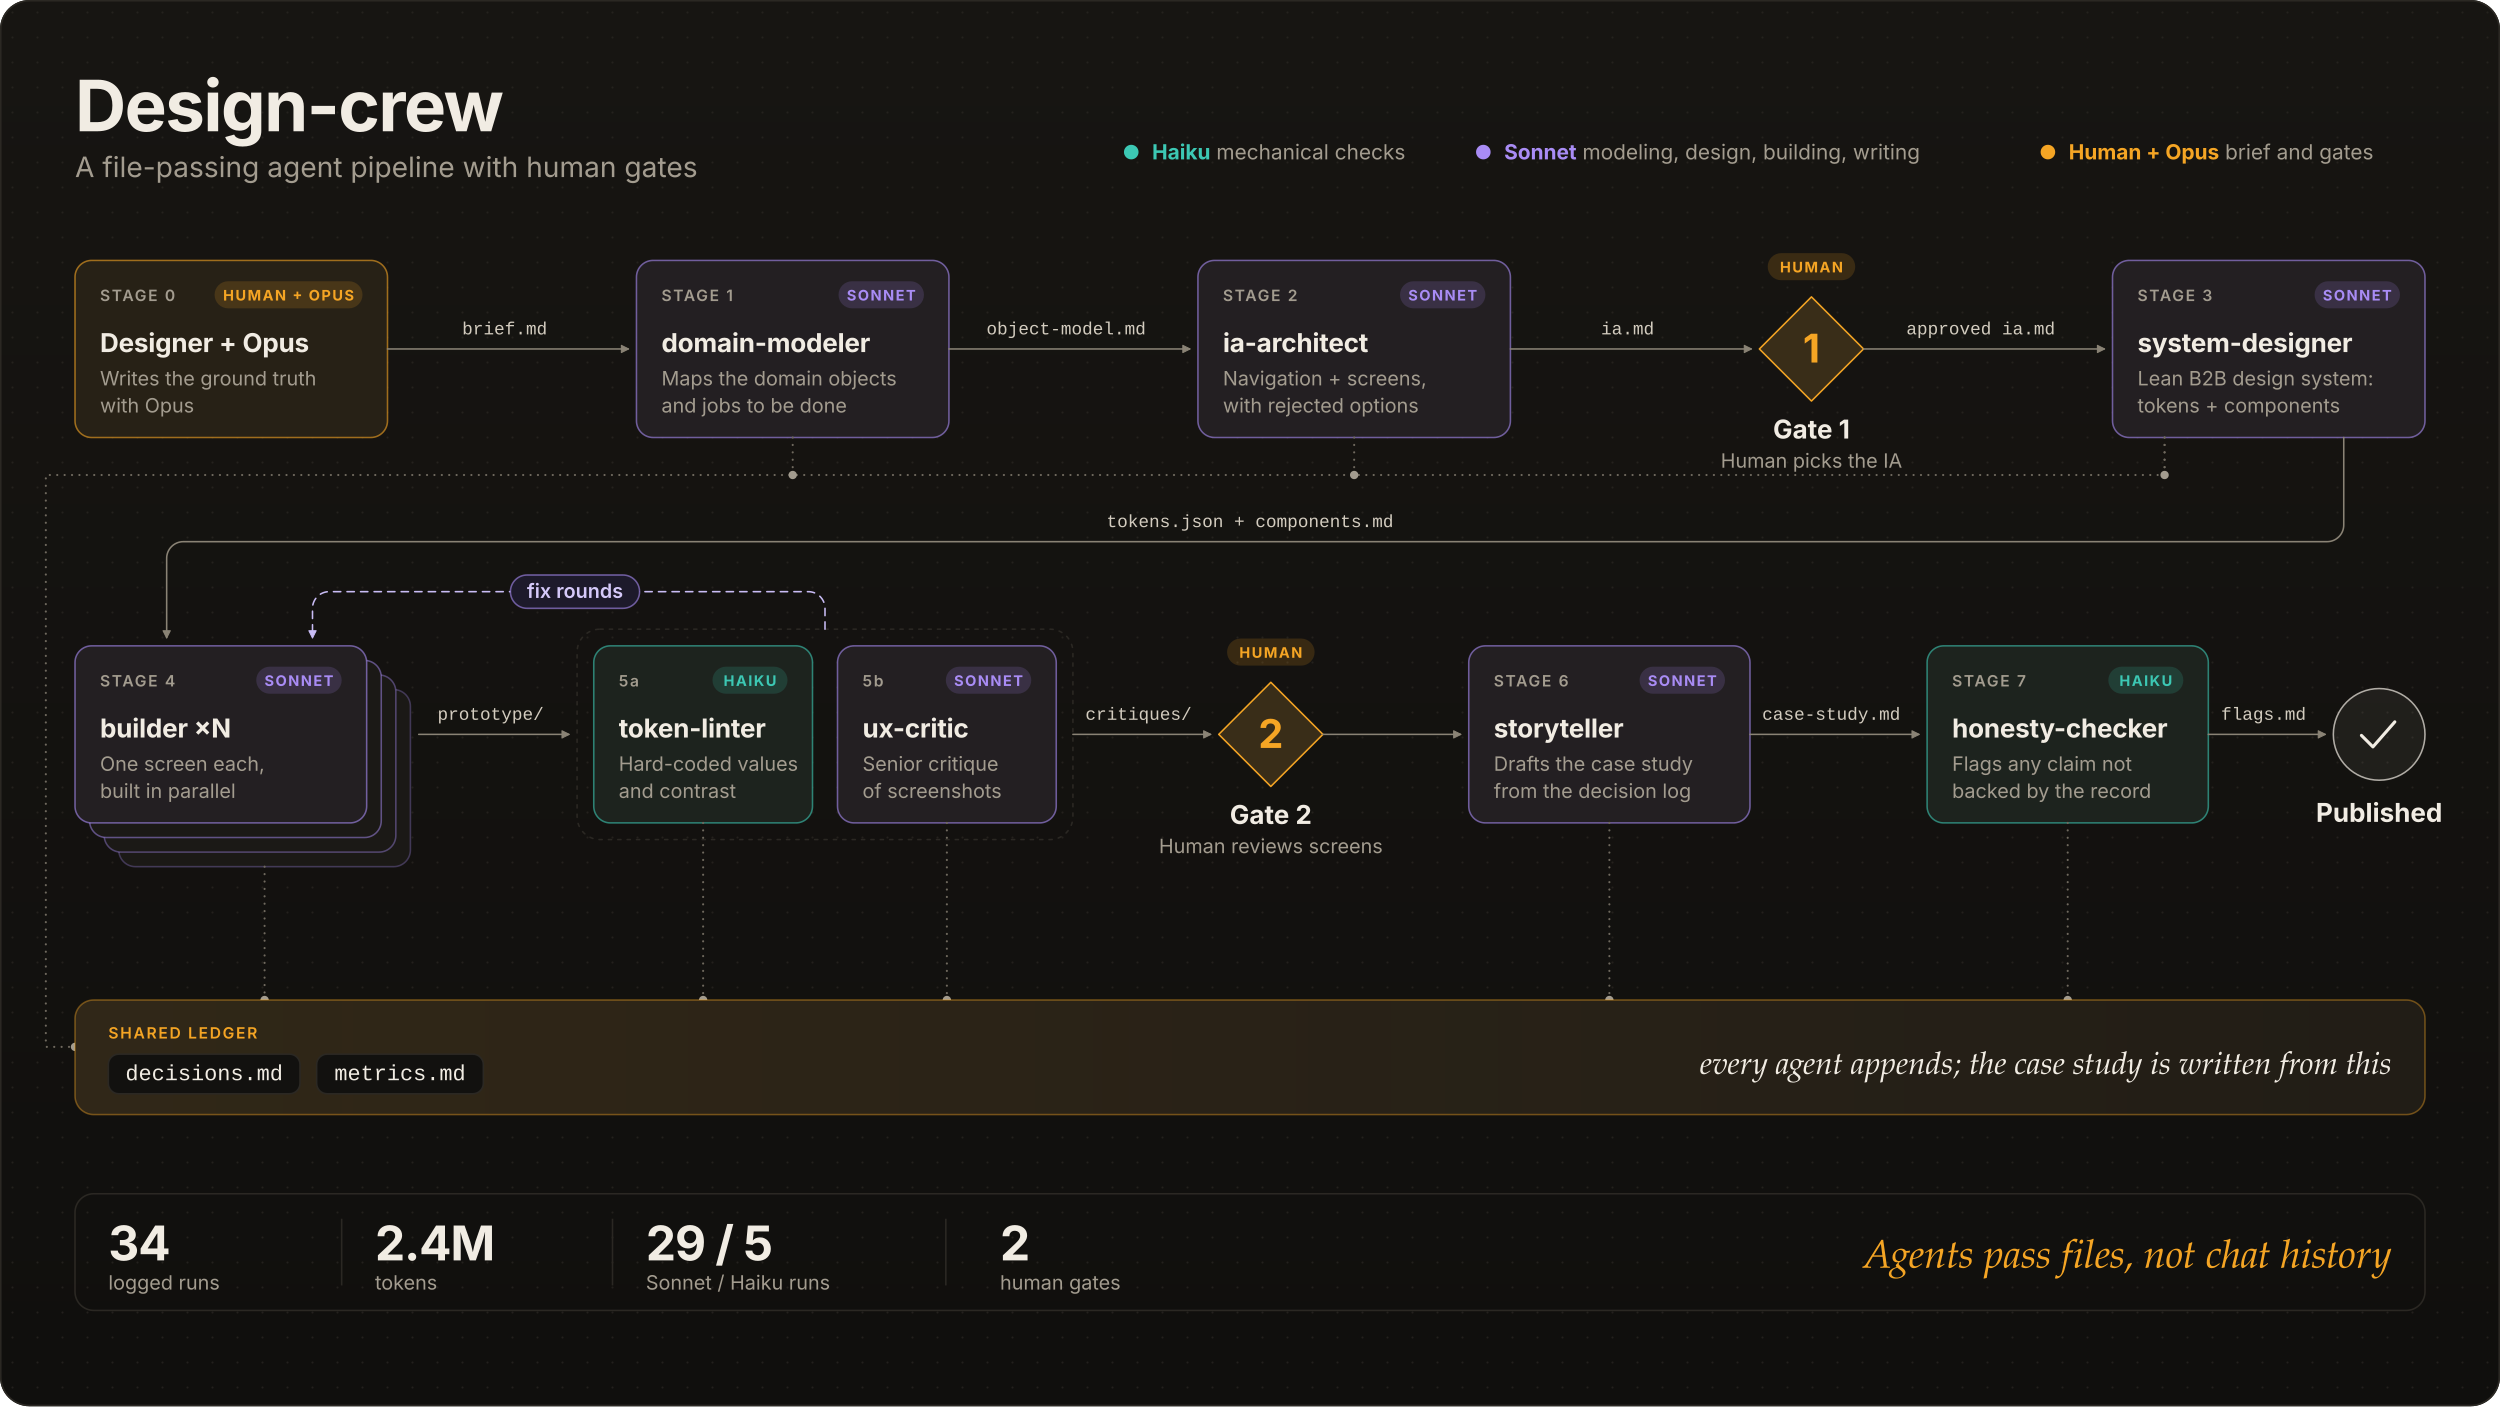
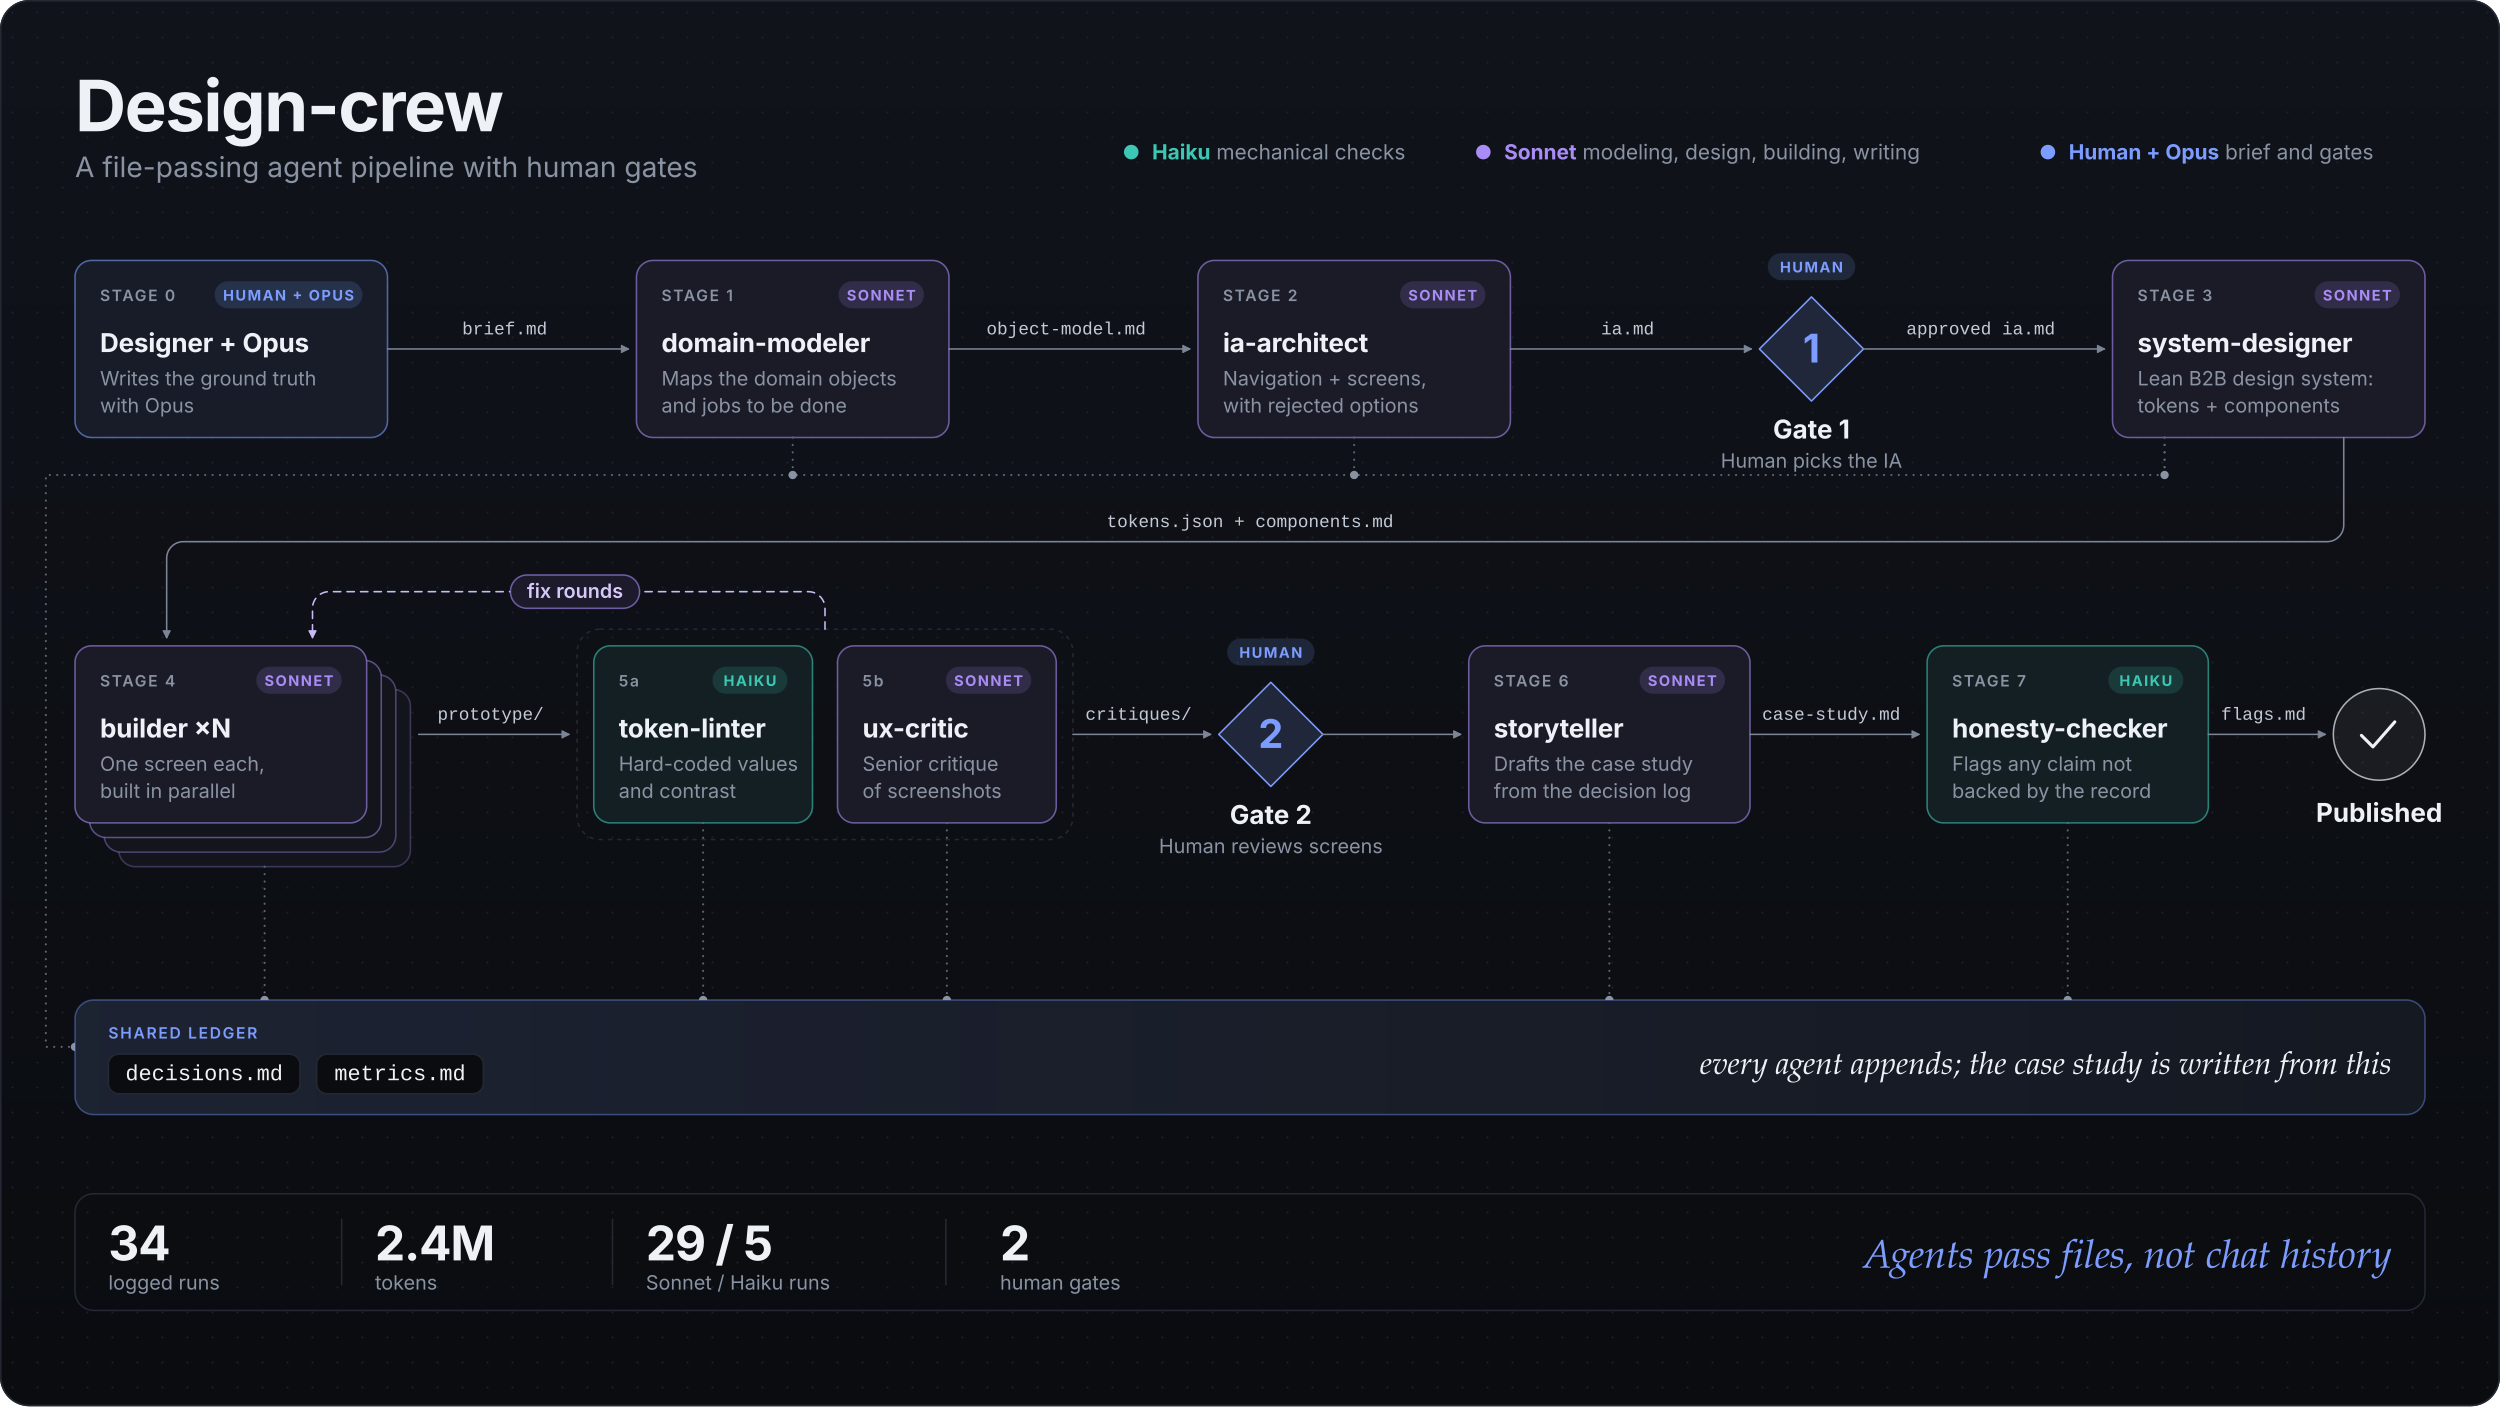
<svg xmlns="http://www.w3.org/2000/svg" viewBox="0 0 2400 1350" width="2400" height="1350" role="img" aria-labelledby="t d">
  <style>
.h{font-family:"Bricolage Grotesque","Avenir Next","Segoe UI",-apple-system,BlinkMacSystemFont,"Helvetica Neue",Inter,sans-serif;font-weight:700}
.b{font-family:"Mona Sans",-apple-system,BlinkMacSystemFont,"Segoe UI",Inter,"Helvetica Neue",sans-serif}
.s{font-family:Newsreader,"Iowan Old Style","Palatino Linotype",Georgia,serif;font-style:italic}
.m{font-family:ui-monospace,"SF Mono",Menlo,Consolas,"Liberation Mono",monospace}
- .tag{font-size:15px;letter-spacing:1.6px;font-weight:600;fill:#a39c8f}
- .nm{font-size:25px;fill:#f1ece3;letter-spacing:-.2px}
- .jb{font-size:19px;fill:#a39c8f}
+ .tag{font-size:15px;letter-spacing:1.6px;font-weight:600;fill:#8A93A3}
+ .nm{font-size:25px;fill:#EEF1F6;letter-spacing:-.2px}
+ .jb{font-size:19px;fill:#8A93A3}
.pl{font-size:14px;letter-spacing:1.4px;font-weight:700}
- .el{font-size:17px;fill:#d3ccbf}
- .e{stroke:#8a8375;stroke-width:1.5;fill:none;stroke-linecap:round;stroke-linejoin:round}
- .dot{stroke:#6f695e;stroke-width:2;stroke-dasharray:.1 7;stroke-linecap:round;fill:none}
+ .el{font-size:17px;fill:#C3CAD6}
+ .e{stroke:#7C8596;stroke-width:1.5;fill:none;stroke-linecap:round;stroke-linejoin:round}
+ .dot{stroke:#5B6575;stroke-width:2;stroke-dasharray:.1 7;stroke-linecap:round;fill:none}
</style>
  <defs>
    <marker id="ar" viewBox="0 0 10 10" refX="8" refY="5" markerWidth="10" markerHeight="10" markerUnits="userSpaceOnUse" orient="auto">
-       <path d="M1.5 1.5L8.5 5L1.5 8.5Z" fill="#8a8375" stroke="#8a8375" stroke-width="1" stroke-linejoin="round" />
+       <path d="M1.5 1.5L8.5 5L1.5 8.5Z" fill="#7C8596" stroke="#7C8596" stroke-width="1" stroke-linejoin="round" />
    </marker>
    <marker id="arl" viewBox="0 0 10 10" refX="8" refY="5" markerWidth="10" markerHeight="10" markerUnits="userSpaceOnUse" orient="auto">
      <path d="M1.5 1.5L8.5 5L1.5 8.5Z" fill="#c9bcf5" stroke="#c9bcf5" stroke-width="1" stroke-linejoin="round" />
    </marker>
    <pattern id="grid" width="24" height="24" patternUnits="userSpaceOnUse">
-       <circle cx="12" cy="12" r="1" fill="#2b2823" opacity=".7" />
+       <circle cx="12" cy="12" r="1" fill="#232833" opacity=".7" />
    </pattern>
    <linearGradient id="bg" x1="0" y1="0" x2="0" y2="1">
-       <stop offset="0" stop-color="#171512" />
-       <stop offset="1" stop-color="#100f0d" />
+       <stop offset="0" stop-color="#10131A" />
+       <stop offset="1" stop-color="#0A0C10" />
    </linearGradient>
    <linearGradient id="rail" x1="0" y1="0" x2="1" y2="0">
-       <stop offset="0" stop-color="#f5a524" stop-opacity=".10" />
-       <stop offset="1" stop-color="#f5a524" stop-opacity=".03" />
+       <stop offset="0" stop-color="#7C9CFF" stop-opacity=".10" />
+       <stop offset="1" stop-color="#7C9CFF" stop-opacity=".03" />
    </linearGradient>
  </defs>
  <rect width="2400" height="1350" rx="28" fill="url(#bg)" />
  <rect width="2400" height="1350" rx="28" fill="url(#grid)" />
-   <rect x=".75" y=".75" width="2398.5" height="1348.5" rx="27.5" fill="none" stroke="#2b2823" stroke-width="1.5" />
-   <text x="72" y="126" class="h" font-size="68" fill="#f1ece3" letter-spacing="-1.5">Design-crew</text>
-   <text x="72" y="170" class="b" font-size="27" fill="#a39c8f">A file-passing agent pipeline with human gates</text>
+   <rect x=".75" y=".75" width="2398.5" height="1348.5" rx="27.5" fill="none" stroke="#232833" stroke-width="1.5" />
+   <text x="72" y="126" class="h" font-size="68" fill="#EEF1F6" letter-spacing="-1.5">Design-crew</text>
+   <text x="72" y="170" class="b" font-size="27" fill="#8A93A3">A file-passing agent pipeline with human gates</text>
  <circle cx="1086" cy="146" r="7" fill="#3cc8b4" />
-   <text x="1106" y="153" class="b" font-size="20" fill="#a39c8f">
+   <text x="1106" y="153" class="b" font-size="20" fill="#8A93A3">
    <tspan font-weight="700" fill="#3cc8b4">Haiku</tspan>  mechanical checks</text>
  <circle cx="1424" cy="146" r="7" fill="#a98cf5" />
-   <text x="1444" y="153" class="b" font-size="20" fill="#a39c8f">
+   <text x="1444" y="153" class="b" font-size="20" fill="#8A93A3">
    <tspan font-weight="700" fill="#a98cf5">Sonnet</tspan>  modeling, design, building, writing</text>
-   <circle cx="1966" cy="146" r="7" fill="#f5a524" />
-   <text x="1986" y="153" class="b" font-size="20" fill="#a39c8f">
-     <tspan font-weight="700" fill="#f5a524">Human + Opus</tspan>  brief and gates</text>
-   <rect x="72" y="250" width="300" height="170" rx="16" fill="#1b1916" />
-   <rect x="72" y="250" width="300" height="170" rx="16" fill="#f5a524" fill-opacity=".055" stroke="#f5a524" stroke-opacity=".6" stroke-width="1.5" />
+   <circle cx="1966" cy="146" r="7" fill="#7C9CFF" />
+   <text x="1986" y="153" class="b" font-size="20" fill="#8A93A3">
+     <tspan font-weight="700" fill="#7C9CFF">Human + Opus</tspan>  brief and gates</text>
+   <rect x="72" y="250" width="300" height="170" rx="16" fill="#12151B" />
+   <rect x="72" y="250" width="300" height="170" rx="16" fill="#7C9CFF" fill-opacity=".055" stroke="#7C9CFF" stroke-opacity=".6" stroke-width="1.5" />
  <text x="96" y="289" class="b tag">STAGE 0</text>
-   <rect x="206" y="270" width="142" height="26" rx="13" fill="#f5a524" fill-opacity=".16" />
-   <text x="277.0" y="288.5" text-anchor="middle" class="b pl" fill="#f5a524">HUMAN + OPUS</text>
+   <rect x="206" y="270" width="142" height="26" rx="13" fill="#7C9CFF" fill-opacity=".16" />
+   <text x="277.0" y="288.5" text-anchor="middle" class="b pl" fill="#7C9CFF">HUMAN + OPUS</text>
  <text x="96" y="338" class="h nm">Designer + Opus</text>
  <text x="96" y="370" class="b jb">Writes the ground truth</text>
  <text x="96" y="396" class="b jb">with Opus</text>
-   <rect x="611" y="250" width="300" height="170" rx="16" fill="#1b1916" />
+   <rect x="611" y="250" width="300" height="170" rx="16" fill="#12151B" />
  <rect x="611" y="250" width="300" height="170" rx="16" fill="#a98cf5" fill-opacity=".055" stroke="#a98cf5" stroke-opacity=".6" stroke-width="1.5" />
  <text x="635" y="289" class="b tag">STAGE 1</text>
  <rect x="805" y="270" width="82" height="26" rx="13" fill="#a98cf5" fill-opacity=".16" />
  <text x="846.0" y="288.5" text-anchor="middle" class="b pl" fill="#a98cf5">SONNET</text>
  <text x="635" y="338" class="h nm">domain-modeler</text>
  <text x="635" y="370" class="b jb">Maps the domain objects</text>
  <text x="635" y="396" class="b jb">and jobs to be done</text>
-   <rect x="1150" y="250" width="300" height="170" rx="16" fill="#1b1916" />
+   <rect x="1150" y="250" width="300" height="170" rx="16" fill="#12151B" />
  <rect x="1150" y="250" width="300" height="170" rx="16" fill="#a98cf5" fill-opacity=".055" stroke="#a98cf5" stroke-opacity=".6" stroke-width="1.5" />
  <text x="1174" y="289" class="b tag">STAGE 2</text>
  <rect x="1344" y="270" width="82" height="26" rx="13" fill="#a98cf5" fill-opacity=".16" />
  <text x="1385.0" y="288.5" text-anchor="middle" class="b pl" fill="#a98cf5">SONNET</text>
  <text x="1174" y="338" class="h nm">ia-architect</text>
  <text x="1174" y="370" class="b jb">Navigation + screens,</text>
  <text x="1174" y="396" class="b jb">with rejected options</text>
-   <polygon points="1739,285 1789,335 1739,385 1689,335" fill="#1b1916" stroke-linejoin="round" />
-   <polygon points="1739,285 1789,335 1739,385 1689,335" fill="#f5a524" fill-opacity=".14" stroke="#f5a524" stroke-width="1.5" stroke-linejoin="round" />
-   <text x="1739" y="348" text-anchor="middle" class="h" font-size="38" fill="#f5a524">1</text>
-   <rect x="1697" y="243" width="84" height="26" rx="13" fill="#f5a524" fill-opacity=".16" />
-   <text x="1739" y="261.5" text-anchor="middle" class="b pl" fill="#f5a524">HUMAN</text>
-   <text x="1739" y="421" text-anchor="middle" class="h" font-size="25" fill="#f1ece3">Gate 1</text>
+   <polygon points="1739,285 1789,335 1739,385 1689,335" fill="#12151B" stroke-linejoin="round" />
+   <polygon points="1739,285 1789,335 1739,385 1689,335" fill="#7C9CFF" fill-opacity=".14" stroke="#7C9CFF" stroke-width="1.5" stroke-linejoin="round" />
+   <text x="1739" y="348" text-anchor="middle" class="h" font-size="38" fill="#7C9CFF">1</text>
+   <rect x="1697" y="243" width="84" height="26" rx="13" fill="#7C9CFF" fill-opacity=".16" />
+   <text x="1739" y="261.5" text-anchor="middle" class="b pl" fill="#7C9CFF">HUMAN</text>
+   <text x="1739" y="421" text-anchor="middle" class="h" font-size="25" fill="#EEF1F6">Gate 1</text>
  <text x="1739" y="449" text-anchor="middle" class="b jb">Human picks the IA</text>
-   <rect x="2028" y="250" width="300" height="170" rx="16" fill="#1b1916" />
+   <rect x="2028" y="250" width="300" height="170" rx="16" fill="#12151B" />
  <rect x="2028" y="250" width="300" height="170" rx="16" fill="#a98cf5" fill-opacity=".055" stroke="#a98cf5" stroke-opacity=".6" stroke-width="1.5" />
  <text x="2052" y="289" class="b tag">STAGE 3</text>
  <rect x="2222" y="270" width="82" height="26" rx="13" fill="#a98cf5" fill-opacity=".16" />
  <text x="2263.0" y="288.5" text-anchor="middle" class="b pl" fill="#a98cf5">SONNET</text>
  <text x="2052" y="338" class="h nm">system-designer</text>
  <text x="2052" y="370" class="b jb">Lean B2B design system:</text>
  <text x="2052" y="396" class="b jb">tokens + components</text>
  <path d="M372 335H603" class="e" marker-end="url(#ar)" />
  <text x="484.5" y="321" text-anchor="middle" class="m el">brief.md</text>
  <path d="M911 335H1142" class="e" marker-end="url(#ar)" />
  <text x="1023.5" y="321" text-anchor="middle" class="m el">object-model.md</text>
  <path d="M1450 335H1681" class="e" marker-end="url(#ar)" />
  <text x="1562.5" y="321" text-anchor="middle" class="m el">ia.md</text>
  <path d="M1789 335H2020" class="e" marker-end="url(#ar)" />
  <text x="1901.5" y="321" text-anchor="middle" class="m el">approved ia.md</text>
  <path d="M2250 420V504a16 16 0 0 1-16 16H176a16 16 0 0 0-16 16V612" class="e" marker-end="url(#ar)" />
  <text x="1200" y="506" text-anchor="middle" class="m el">tokens.json + components.md</text>
-   <rect x="114" y="662" width="280" height="170" rx="16" fill="#1b1916" stroke="#a98cf5" stroke-opacity="0.30" stroke-width="1.5" />
-   <rect x="100" y="648" width="280" height="170" rx="16" fill="#1b1916" stroke="#a98cf5" stroke-opacity="0.40" stroke-width="1.5" />
-   <rect x="86" y="634" width="280" height="170" rx="16" fill="#1b1916" stroke="#a98cf5" stroke-opacity="0.50" stroke-width="1.5" />
-   <rect x="72" y="620" width="280" height="170" rx="16" fill="#1b1916" />
+   <rect x="114" y="662" width="280" height="170" rx="16" fill="#12151B" stroke="#a98cf5" stroke-opacity="0.30" stroke-width="1.5" />
+   <rect x="100" y="648" width="280" height="170" rx="16" fill="#12151B" stroke="#a98cf5" stroke-opacity="0.40" stroke-width="1.5" />
+   <rect x="86" y="634" width="280" height="170" rx="16" fill="#12151B" stroke="#a98cf5" stroke-opacity="0.50" stroke-width="1.5" />
+   <rect x="72" y="620" width="280" height="170" rx="16" fill="#12151B" />
  <rect x="72" y="620" width="280" height="170" rx="16" fill="#a98cf5" fill-opacity=".055" stroke="#a98cf5" stroke-opacity=".6" stroke-width="1.5" />
  <text x="96" y="659" class="b tag">STAGE 4</text>
  <rect x="246" y="640" width="82" height="26" rx="13" fill="#a98cf5" fill-opacity=".16" />
  <text x="287.0" y="658.5" text-anchor="middle" class="b pl" fill="#a98cf5">SONNET</text>
  <text x="96" y="708" class="h nm">builder ×N</text>
  <text x="96" y="740" class="b jb">One screen each,</text>
  <text x="96" y="766" class="b jb">built in parallel</text>
  <rect x="206" y="794" width="0" height="0" />
-   <rect x="554" y="604" width="476" height="202" rx="22" fill="none" stroke="#2b2823" stroke-width="1.5" stroke-dasharray="3 6" stroke-linecap="round" />
-   <rect x="570" y="620" width="210" height="170" rx="16" fill="#1b1916" />
+   <rect x="554" y="604" width="476" height="202" rx="22" fill="none" stroke="#232833" stroke-width="1.5" stroke-dasharray="3 6" stroke-linecap="round" />
+   <rect x="570" y="620" width="210" height="170" rx="16" fill="#12151B" />
  <rect x="570" y="620" width="210" height="170" rx="16" fill="#3cc8b4" fill-opacity=".055" stroke="#3cc8b4" stroke-opacity=".6" stroke-width="1.5" />
  <text x="594" y="659" class="b tag">5a</text>
  <rect x="684" y="640" width="72" height="26" rx="13" fill="#3cc8b4" fill-opacity=".16" />
  <text x="720.0" y="658.5" text-anchor="middle" class="b pl" fill="#3cc8b4">HAIKU</text>
  <text x="594" y="708" class="h nm">token-linter</text>
  <text x="594" y="740" class="b jb">Hard-coded values</text>
  <text x="594" y="766" class="b jb">and contrast</text>
-   <rect x="804" y="620" width="210" height="170" rx="16" fill="#1b1916" />
+   <rect x="804" y="620" width="210" height="170" rx="16" fill="#12151B" />
  <rect x="804" y="620" width="210" height="170" rx="16" fill="#a98cf5" fill-opacity=".055" stroke="#a98cf5" stroke-opacity=".6" stroke-width="1.5" />
  <text x="828" y="659" class="b tag">5b</text>
  <rect x="908" y="640" width="82" height="26" rx="13" fill="#a98cf5" fill-opacity=".16" />
  <text x="949.0" y="658.5" text-anchor="middle" class="b pl" fill="#a98cf5">SONNET</text>
  <text x="828" y="708" class="h nm">ux-critic</text>
  <text x="828" y="740" class="b jb">Senior critique</text>
  <text x="828" y="766" class="b jb">of screenshots</text>
  <path d="M402 705H546" class="e" marker-end="url(#ar)" />
  <text x="471.0" y="691" text-anchor="middle" class="m el">prototype/</text>
  <path d="M1030 705H1162" class="e" marker-end="url(#ar)" />
  <text x="1093.0" y="691" text-anchor="middle" class="m el">critiques/</text>
-   <polygon points="1220,655 1270,705 1220,755 1170,705" fill="#1b1916" stroke-linejoin="round" />
-   <polygon points="1220,655 1270,705 1220,755 1170,705" fill="#f5a524" fill-opacity=".14" stroke="#f5a524" stroke-width="1.5" stroke-linejoin="round" />
-   <text x="1220" y="718" text-anchor="middle" class="h" font-size="38" fill="#f5a524">2</text>
-   <rect x="1178" y="613" width="84" height="26" rx="13" fill="#f5a524" fill-opacity=".16" />
-   <text x="1220" y="631.5" text-anchor="middle" class="b pl" fill="#f5a524">HUMAN</text>
-   <text x="1220" y="791" text-anchor="middle" class="h" font-size="25" fill="#f1ece3">Gate 2</text>
+   <polygon points="1220,655 1270,705 1220,755 1170,705" fill="#12151B" stroke-linejoin="round" />
+   <polygon points="1220,655 1270,705 1220,755 1170,705" fill="#7C9CFF" fill-opacity=".14" stroke="#7C9CFF" stroke-width="1.5" stroke-linejoin="round" />
+   <text x="1220" y="718" text-anchor="middle" class="h" font-size="38" fill="#7C9CFF">2</text>
+   <rect x="1178" y="613" width="84" height="26" rx="13" fill="#7C9CFF" fill-opacity=".16" />
+   <text x="1220" y="631.5" text-anchor="middle" class="b pl" fill="#7C9CFF">HUMAN</text>
+   <text x="1220" y="791" text-anchor="middle" class="h" font-size="25" fill="#EEF1F6">Gate 2</text>
  <text x="1220" y="819" text-anchor="middle" class="b jb">Human reviews screens</text>
-   <rect x="1410" y="620" width="270" height="170" rx="16" fill="#1b1916" />
+   <rect x="1410" y="620" width="270" height="170" rx="16" fill="#12151B" />
  <rect x="1410" y="620" width="270" height="170" rx="16" fill="#a98cf5" fill-opacity=".055" stroke="#a98cf5" stroke-opacity=".6" stroke-width="1.5" />
  <text x="1434" y="659" class="b tag">STAGE 6</text>
  <rect x="1574" y="640" width="82" height="26" rx="13" fill="#a98cf5" fill-opacity=".16" />
  <text x="1615.0" y="658.5" text-anchor="middle" class="b pl" fill="#a98cf5">SONNET</text>
  <text x="1434" y="708" class="h nm">storyteller</text>
  <text x="1434" y="740" class="b jb">Drafts the case study</text>
  <text x="1434" y="766" class="b jb">from the decision log</text>
-   <rect x="1850" y="620" width="270" height="170" rx="16" fill="#1b1916" />
+   <rect x="1850" y="620" width="270" height="170" rx="16" fill="#12151B" />
  <rect x="1850" y="620" width="270" height="170" rx="16" fill="#3cc8b4" fill-opacity=".055" stroke="#3cc8b4" stroke-opacity=".6" stroke-width="1.5" />
  <text x="1874" y="659" class="b tag">STAGE 7</text>
  <rect x="2024" y="640" width="72" height="26" rx="13" fill="#3cc8b4" fill-opacity=".16" />
  <text x="2060.0" y="658.5" text-anchor="middle" class="b pl" fill="#3cc8b4">HAIKU</text>
  <text x="1874" y="708" class="h nm">honesty-checker</text>
  <text x="1874" y="740" class="b jb">Flags any claim not</text>
  <text x="1874" y="766" class="b jb">backed by the record</text>
  <path d="M1270 705H1402" class="e" marker-end="url(#ar)" />
  <path d="M1680 705H1842" class="e" marker-end="url(#ar)" />
  <text x="1758.0" y="691" text-anchor="middle" class="m el">case-study.md</text>
  <path d="M2120 705H2232" class="e" marker-end="url(#ar)" />
  <text x="2173.0" y="691" text-anchor="middle" class="m el">flags.md</text>
  <text x="1341" y="691" text-anchor="middle" class="m el" opacity="0">.</text>
-   <circle cx="2284" cy="705" r="44" fill="#f1ece3" fill-opacity=".06" stroke="#f1ece3" stroke-opacity=".7" stroke-width="1.5" />
-   <path d="M2267 706l11 11 21-24" fill="none" stroke="#f1ece3" stroke-width="3" stroke-linecap="round" stroke-linejoin="round" />
-   <text x="2284" y="789" text-anchor="middle" class="h" font-size="25" fill="#f1ece3">Published</text>
+   <circle cx="2284" cy="705" r="44" fill="#EEF1F6" fill-opacity=".06" stroke="#EEF1F6" stroke-opacity=".7" stroke-width="1.5" />
+   <path d="M2267 706l11 11 21-24" fill="none" stroke="#EEF1F6" stroke-width="3" stroke-linecap="round" stroke-linejoin="round" />
+   <text x="2284" y="789" text-anchor="middle" class="h" font-size="25" fill="#EEF1F6">Published</text>
  <path d="M792 604V584a16 16 0 0 0-16-16H316a16 16 0 0 1-16-16V552" class="e" opacity="0" />
  <path d="M792 604V584a16 16 0 0 0-16-16H316a16 16 0 0 0-16 16V612" stroke="#c9bcf5" stroke-width="1.5" stroke-dasharray="7 6" fill="none" stroke-linecap="round" stroke-linejoin="round" marker-end="url(#arl)" />
  <rect x="490" y="552" width="124" height="32" rx="16" fill="#1d1a2b" stroke="#a98cf5" stroke-opacity=".6" stroke-width="1.5" />
  <text x="552" y="574" text-anchor="middle" class="b" font-size="19" font-weight="600" fill="#d5c9f9">fix rounds</text>
  <path d="M254 832V960" class="dot" />
-   <circle cx="254" cy="960" r="4" fill="#a39c8f" />
+   <circle cx="254" cy="960" r="4" fill="#8A93A3" />
  <path d="M675 790V960" class="dot" />
-   <circle cx="675" cy="960" r="4" fill="#a39c8f" />
+   <circle cx="675" cy="960" r="4" fill="#8A93A3" />
  <path d="M909 790V960" class="dot" />
-   <circle cx="909" cy="960" r="4" fill="#a39c8f" />
+   <circle cx="909" cy="960" r="4" fill="#8A93A3" />
  <path d="M1545 790V960" class="dot" />
-   <circle cx="1545" cy="960" r="4" fill="#a39c8f" />
+   <circle cx="1545" cy="960" r="4" fill="#8A93A3" />
  <path d="M1985 790V960" class="dot" />
-   <circle cx="1985" cy="960" r="4" fill="#a39c8f" />
+   <circle cx="1985" cy="960" r="4" fill="#8A93A3" />
  <path d="M2078 420V456H44V1005H72" class="dot" />
  <path d="M761 420V456" class="dot" />
-   <circle cx="761" cy="456" r="4" fill="#a39c8f" />
+   <circle cx="761" cy="456" r="4" fill="#8A93A3" />
  <path d="M1300 420V456" class="dot" />
-   <circle cx="1300" cy="456" r="4" fill="#a39c8f" />
+   <circle cx="1300" cy="456" r="4" fill="#8A93A3" />
  <path d="M2078 420V456" class="dot" />
-   <circle cx="2078" cy="456" r="4" fill="#a39c8f" />
-   <circle cx="72" cy="1005" r="4" fill="#a39c8f" />
-   <rect x="72" y="960" width="2256" height="110" rx="18" fill="#1b1916" />
-   <rect x="72" y="960" width="2256" height="110" rx="18" fill="url(#rail)" stroke="#f5a524" stroke-opacity=".4" stroke-width="1.5" />
-   <text x="104" y="997" class="b tag" fill="#f5a524" style="fill:#f5a524">SHARED LEDGER</text>
-   <rect x="104" y="1012" width="184" height="38" rx="10" fill="#12110f" stroke="#2b2823" stroke-width="1.5" />
-   <text x="196" y="1037" text-anchor="middle" class="m" font-size="21" fill="#f1ece3">decisions.md</text>
-   <rect x="304" y="1012" width="160" height="38" rx="10" fill="#12110f" stroke="#2b2823" stroke-width="1.5" />
-   <text x="384" y="1037" text-anchor="middle" class="m" font-size="21" fill="#f1ece3">metrics.md</text>
-   <text x="2296" y="1031" text-anchor="end" class="s" font-size="30" fill="#f1ece3">every agent appends; the case study is written from this</text>
-   <rect x="72" y="1146" width="2256" height="112" rx="18" fill="none" stroke="#2b2823" stroke-width="1.5" />
-   <text x="104" y="1210" class="h" font-size="46" fill="#f1ece3" letter-spacing="-1">34</text>
-   <text x="104" y="1238" class="b" font-size="19" fill="#a39c8f">logged runs</text>
-   <text x="360" y="1210" class="h" font-size="46" fill="#f1ece3" letter-spacing="-1">2.4M</text>
-   <text x="360" y="1238" class="b" font-size="19" fill="#a39c8f">tokens</text>
-   <text x="620" y="1210" class="h" font-size="46" fill="#f1ece3" letter-spacing="-1">29 / 5</text>
-   <text x="620" y="1238" class="b" font-size="19" fill="#a39c8f">Sonnet / Haiku runs</text>
-   <text x="960" y="1210" class="h" font-size="46" fill="#f1ece3" letter-spacing="-1">2</text>
-   <text x="960" y="1238" class="b" font-size="19" fill="#a39c8f">human gates</text>
-   <path d="M328 1170V1234" stroke="#2b2823" stroke-width="1.5" />
-   <path d="M588 1170V1234" stroke="#2b2823" stroke-width="1.5" />
-   <path d="M908 1170V1234" stroke="#2b2823" stroke-width="1.5" />
-   <text x="2296" y="1217" text-anchor="end" class="s" font-size="38" fill="#f5a524">Agents pass files, not chat history</text>
+   <circle cx="2078" cy="456" r="4" fill="#8A93A3" />
+   <circle cx="72" cy="1005" r="4" fill="#8A93A3" />
+   <rect x="72" y="960" width="2256" height="110" rx="18" fill="#12151B" />
+   <rect x="72" y="960" width="2256" height="110" rx="18" fill="url(#rail)" stroke="#7C9CFF" stroke-opacity=".4" stroke-width="1.5" />
+   <text x="104" y="997" class="b tag" fill="#7C9CFF" style="fill:#7C9CFF">SHARED LEDGER</text>
+   <rect x="104" y="1012" width="184" height="38" rx="10" fill="#0A0C10" stroke="#232833" stroke-width="1.5" />
+   <text x="196" y="1037" text-anchor="middle" class="m" font-size="21" fill="#EEF1F6">decisions.md</text>
+   <rect x="304" y="1012" width="160" height="38" rx="10" fill="#0A0C10" stroke="#232833" stroke-width="1.5" />
+   <text x="384" y="1037" text-anchor="middle" class="m" font-size="21" fill="#EEF1F6">metrics.md</text>
+   <text x="2296" y="1031" text-anchor="end" class="s" font-size="30" fill="#EEF1F6">every agent appends; the case study is written from this</text>
+   <rect x="72" y="1146" width="2256" height="112" rx="18" fill="none" stroke="#232833" stroke-width="1.5" />
+   <text x="104" y="1210" class="h" font-size="46" fill="#EEF1F6" letter-spacing="-1">34</text>
+   <text x="104" y="1238" class="b" font-size="19" fill="#8A93A3">logged runs</text>
+   <text x="360" y="1210" class="h" font-size="46" fill="#EEF1F6" letter-spacing="-1">2.4M</text>
+   <text x="360" y="1238" class="b" font-size="19" fill="#8A93A3">tokens</text>
+   <text x="620" y="1210" class="h" font-size="46" fill="#EEF1F6" letter-spacing="-1">29 / 5</text>
+   <text x="620" y="1238" class="b" font-size="19" fill="#8A93A3">Sonnet / Haiku runs</text>
+   <text x="960" y="1210" class="h" font-size="46" fill="#EEF1F6" letter-spacing="-1">2</text>
+   <text x="960" y="1238" class="b" font-size="19" fill="#8A93A3">human gates</text>
+   <path d="M328 1170V1234" stroke="#232833" stroke-width="1.5" />
+   <path d="M588 1170V1234" stroke="#232833" stroke-width="1.5" />
+   <path d="M908 1170V1234" stroke="#232833" stroke-width="1.5" />
+   <text x="2296" y="1217" text-anchor="end" class="s" font-size="38" fill="#7C9CFF">Agents pass files, not chat history</text>
</svg>
